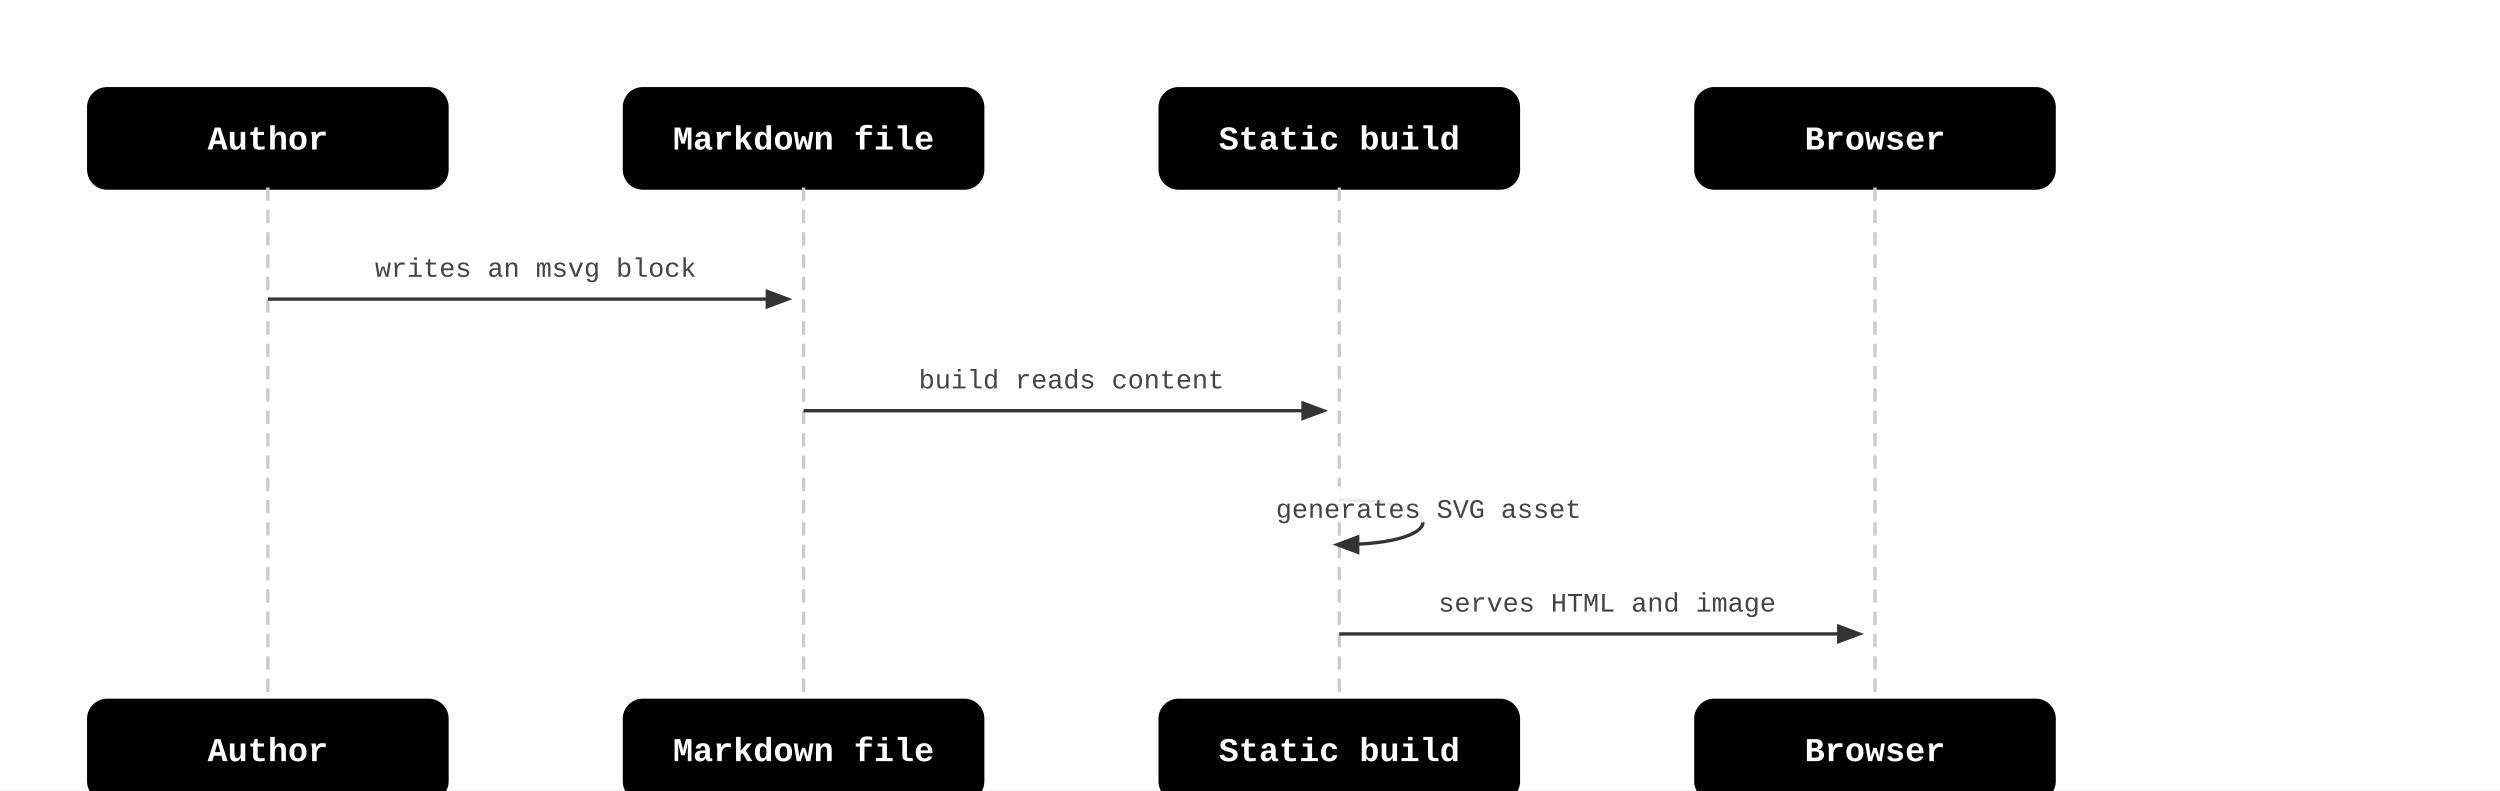
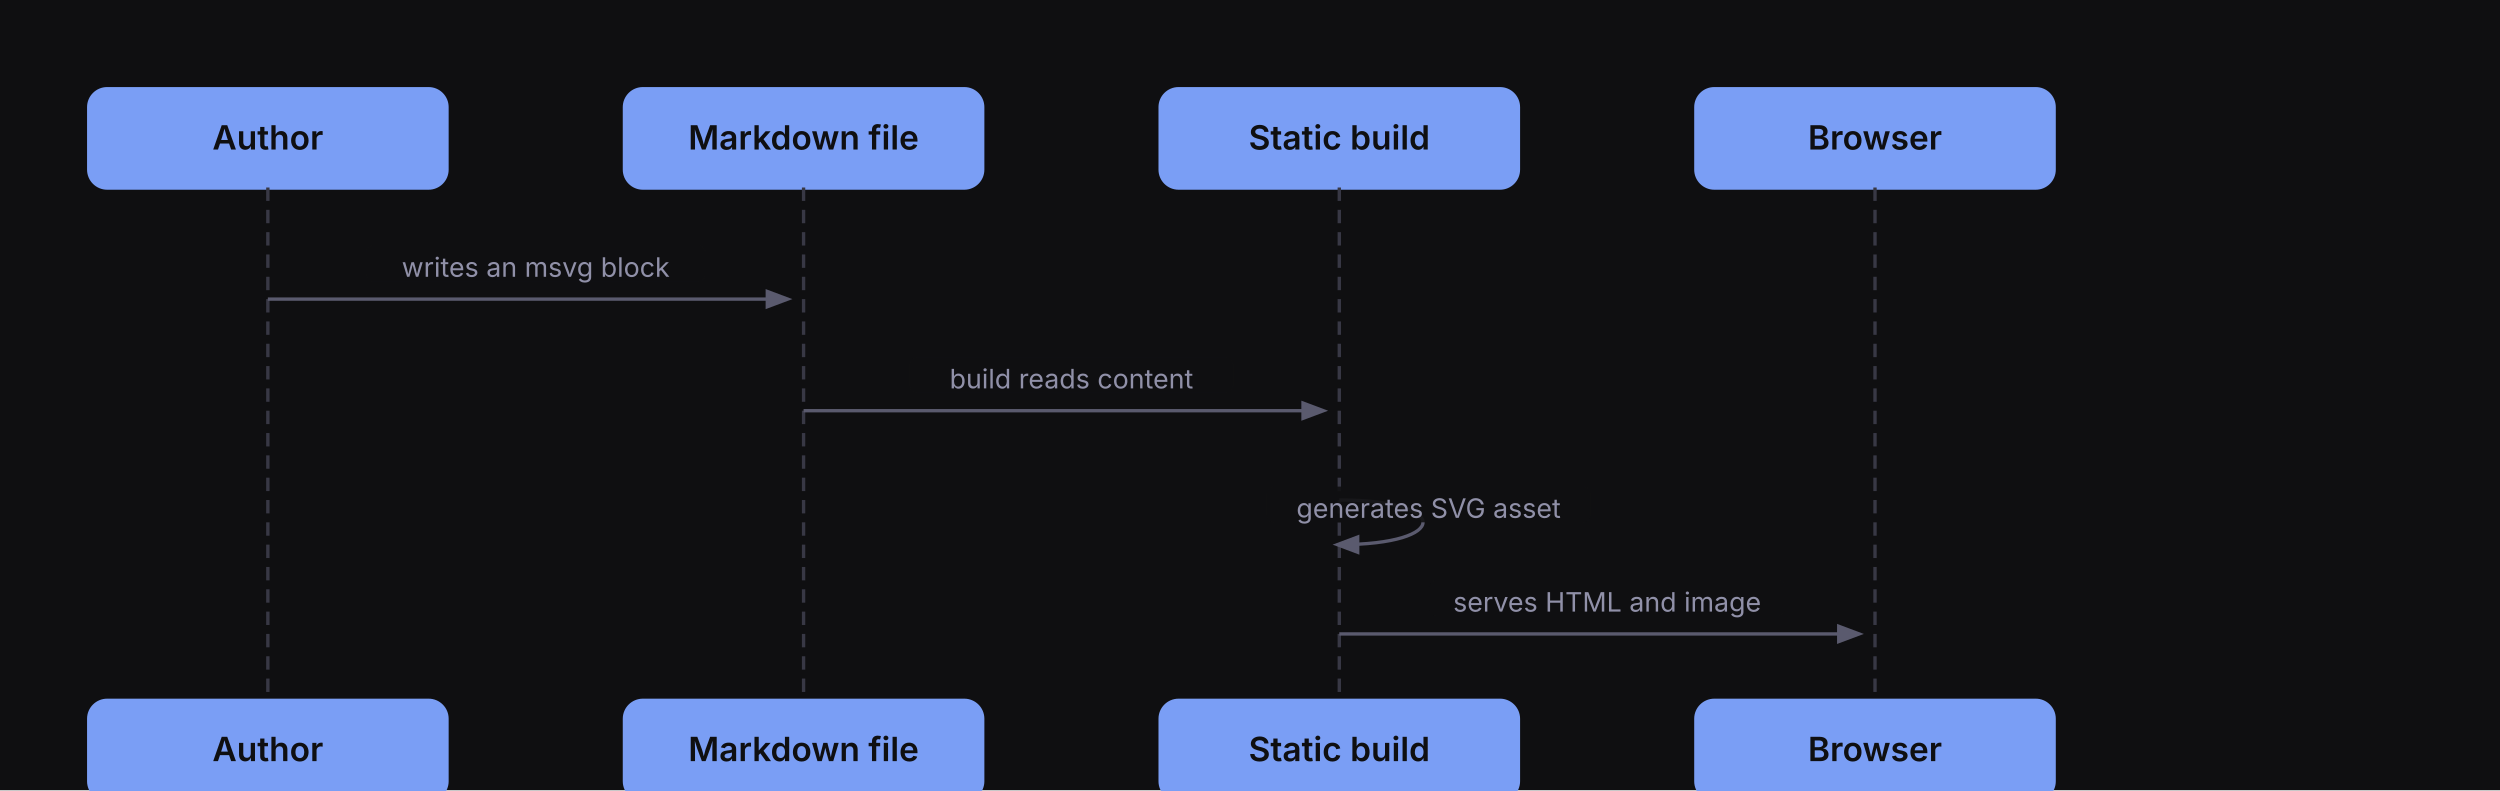
<svg xmlns="http://www.w3.org/2000/svg" viewBox="0 0 1120 354" width="1120" height="354" role="img" aria-labelledby="rendering-a-post-with-msvg-d-title rendering-a-post-with-msvg-d-desc">
-   <rect width="1120" height="354" fill="#ffffff" />
+   <rect width="1120" height="354" fill="#0f0f11" />
  <defs>
    <marker id="rendering-a-post-with-msvg-d-arrow" markerWidth="8" markerHeight="8" refX="6" refY="3" orient="auto">
-       <path d="M0,0 L0,6 L8,3 z" fill="#333333" />
+       <path d="M0,0 L0,6 L8,3 z" fill="#5a5a6e" />
    </marker>
  </defs>
-   <rect x="40" y="40" width="160" height="44" rx="8" ry="8" fill="#000000" stroke="#000000" stroke-width="2" />
-   <text x="120" y="67" text-anchor="middle" font-size="15" font-family="'Courier New', Courier, monospace" font-weight="600" fill="#ffffff">Author</text>
-   <rect x="280" y="40" width="160" height="44" rx="8" ry="8" fill="#000000" stroke="#000000" stroke-width="2" />
-   <text x="360" y="67" text-anchor="middle" font-size="15" font-family="'Courier New', Courier, monospace" font-weight="600" fill="#ffffff">Markdown file</text>
-   <rect x="520" y="40" width="160" height="44" rx="8" ry="8" fill="#000000" stroke="#000000" stroke-width="2" />
-   <text x="600" y="67" text-anchor="middle" font-size="15" font-family="'Courier New', Courier, monospace" font-weight="600" fill="#ffffff">Static build</text>
-   <rect x="760" y="40" width="160" height="44" rx="8" ry="8" fill="#000000" stroke="#000000" stroke-width="2" />
-   <text x="840" y="67" text-anchor="middle" font-size="15" font-family="'Courier New', Courier, monospace" font-weight="600" fill="#ffffff">Browser</text>
-   <line x1="120" y1="84" x2="120" y2="314" stroke="#cccccc" stroke-width="1.5" stroke-dasharray="6,4" />
-   <line x1="360" y1="84" x2="360" y2="314" stroke="#cccccc" stroke-width="1.5" stroke-dasharray="6,4" />
-   <line x1="600" y1="84" x2="600" y2="314" stroke="#cccccc" stroke-width="1.5" stroke-dasharray="6,4" />
-   <line x1="840" y1="84" x2="840" y2="314" stroke="#cccccc" stroke-width="1.5" stroke-dasharray="6,4" />
-   <path d="M 120 134 L 352 134" marker-end="url(#rendering-a-post-with-msvg-d-arrow)" fill="none" stroke="#333333" stroke-width="1.5" />
-   <rect x="164" y="110" width="152" height="16" rx="3" fill="#ffffff" opacity="0.9" />
-   <text x="240" y="124" text-anchor="middle" font-size="12" font-family="'Courier New', Courier, monospace" fill="#444444">writes an msvg block</text>
-   <path d="M 360 184 L 592 184" marker-end="url(#rendering-a-post-with-msvg-d-arrow)" fill="none" stroke="#333333" stroke-width="1.5" />
-   <rect x="407.6" y="160" width="144.8" height="16" rx="3" fill="#ffffff" opacity="0.9" />
-   <text x="480" y="174" text-anchor="middle" font-size="12" font-family="'Courier New', Courier, monospace" fill="#444444">build reads content</text>
-   <path d="M 600 224 C 650 224, 650 244, 600 244" marker-end="url(#rendering-a-post-with-msvg-d-arrow)" fill="none" stroke="#333333" stroke-width="1.5" />
-   <rect x="567.6" y="218" width="144.8" height="16" rx="3" fill="#ffffff" opacity="0.9" />
-   <text x="640" y="232" text-anchor="middle" font-size="12" font-family="'Courier New', Courier, monospace" fill="#444444">generates SVG asset</text>
-   <path d="M 600 284 L 832 284" marker-end="url(#rendering-a-post-with-msvg-d-arrow)" fill="none" stroke="#333333" stroke-width="1.5" />
-   <rect x="640.4" y="260" width="159.2" height="16" rx="3" fill="#ffffff" opacity="0.9" />
-   <text x="720" y="274" text-anchor="middle" font-size="12" font-family="'Courier New', Courier, monospace" fill="#444444">serves HTML and image</text>
-   <rect x="40" y="314" width="160" height="44" rx="8" ry="8" fill="#000000" stroke="#000000" stroke-width="2" />
-   <text x="120" y="341" text-anchor="middle" font-size="15" font-family="'Courier New', Courier, monospace" font-weight="600" fill="#ffffff">Author</text>
-   <rect x="280" y="314" width="160" height="44" rx="8" ry="8" fill="#000000" stroke="#000000" stroke-width="2" />
-   <text x="360" y="341" text-anchor="middle" font-size="15" font-family="'Courier New', Courier, monospace" font-weight="600" fill="#ffffff">Markdown file</text>
-   <rect x="520" y="314" width="160" height="44" rx="8" ry="8" fill="#000000" stroke="#000000" stroke-width="2" />
-   <text x="600" y="341" text-anchor="middle" font-size="15" font-family="'Courier New', Courier, monospace" font-weight="600" fill="#ffffff">Static build</text>
-   <rect x="760" y="314" width="160" height="44" rx="8" ry="8" fill="#000000" stroke="#000000" stroke-width="2" />
-   <text x="840" y="341" text-anchor="middle" font-size="15" font-family="'Courier New', Courier, monospace" font-weight="600" fill="#ffffff">Browser</text>
+   <rect x="40" y="40" width="160" height="44" rx="8" ry="8" fill="#7a9ef5" stroke="#7a9ef5" stroke-width="2" />
+   <text x="120" y="67" text-anchor="middle" font-size="15" font-family="system-ui, -apple-system, 'Segoe UI', sans-serif" font-weight="600" fill="#0f0f11">Author</text>
+   <rect x="280" y="40" width="160" height="44" rx="8" ry="8" fill="#7a9ef5" stroke="#7a9ef5" stroke-width="2" />
+   <text x="360" y="67" text-anchor="middle" font-size="15" font-family="system-ui, -apple-system, 'Segoe UI', sans-serif" font-weight="600" fill="#0f0f11">Markdown file</text>
+   <rect x="520" y="40" width="160" height="44" rx="8" ry="8" fill="#7a9ef5" stroke="#7a9ef5" stroke-width="2" />
+   <text x="600" y="67" text-anchor="middle" font-size="15" font-family="system-ui, -apple-system, 'Segoe UI', sans-serif" font-weight="600" fill="#0f0f11">Static build</text>
+   <rect x="760" y="40" width="160" height="44" rx="8" ry="8" fill="#7a9ef5" stroke="#7a9ef5" stroke-width="2" />
+   <text x="840" y="67" text-anchor="middle" font-size="15" font-family="system-ui, -apple-system, 'Segoe UI', sans-serif" font-weight="600" fill="#0f0f11">Browser</text>
+   <line x1="120" y1="84" x2="120" y2="314" stroke="#383845" stroke-width="1.5" stroke-dasharray="6,4" />
+   <line x1="360" y1="84" x2="360" y2="314" stroke="#383845" stroke-width="1.5" stroke-dasharray="6,4" />
+   <line x1="600" y1="84" x2="600" y2="314" stroke="#383845" stroke-width="1.5" stroke-dasharray="6,4" />
+   <line x1="840" y1="84" x2="840" y2="314" stroke="#383845" stroke-width="1.5" stroke-dasharray="6,4" />
+   <path d="M 120 134 L 352 134" marker-end="url(#rendering-a-post-with-msvg-d-arrow)" fill="none" stroke="#5a5a6e" stroke-width="1.5" />
+   <rect x="164" y="110" width="152" height="16" rx="3" fill="#0f0f11" opacity="0.9" />
+   <text x="240" y="124" text-anchor="middle" font-size="12" font-family="system-ui, -apple-system, 'Segoe UI', sans-serif" fill="#9090a8">writes an msvg block</text>
+   <path d="M 360 184 L 592 184" marker-end="url(#rendering-a-post-with-msvg-d-arrow)" fill="none" stroke="#5a5a6e" stroke-width="1.5" />
+   <rect x="407.6" y="160" width="144.8" height="16" rx="3" fill="#0f0f11" opacity="0.9" />
+   <text x="480" y="174" text-anchor="middle" font-size="12" font-family="system-ui, -apple-system, 'Segoe UI', sans-serif" fill="#9090a8">build reads content</text>
+   <path d="M 600 224 C 650 224, 650 244, 600 244" marker-end="url(#rendering-a-post-with-msvg-d-arrow)" fill="none" stroke="#5a5a6e" stroke-width="1.5" />
+   <rect x="567.6" y="218" width="144.8" height="16" rx="3" fill="#0f0f11" opacity="0.9" />
+   <text x="640" y="232" text-anchor="middle" font-size="12" font-family="system-ui, -apple-system, 'Segoe UI', sans-serif" fill="#9090a8">generates SVG asset</text>
+   <path d="M 600 284 L 832 284" marker-end="url(#rendering-a-post-with-msvg-d-arrow)" fill="none" stroke="#5a5a6e" stroke-width="1.5" />
+   <rect x="640.4" y="260" width="159.2" height="16" rx="3" fill="#0f0f11" opacity="0.9" />
+   <text x="720" y="274" text-anchor="middle" font-size="12" font-family="system-ui, -apple-system, 'Segoe UI', sans-serif" fill="#9090a8">serves HTML and image</text>
+   <rect x="40" y="314" width="160" height="44" rx="8" ry="8" fill="#7a9ef5" stroke="#7a9ef5" stroke-width="2" />
+   <text x="120" y="341" text-anchor="middle" font-size="15" font-family="system-ui, -apple-system, 'Segoe UI', sans-serif" font-weight="600" fill="#0f0f11">Author</text>
+   <rect x="280" y="314" width="160" height="44" rx="8" ry="8" fill="#7a9ef5" stroke="#7a9ef5" stroke-width="2" />
+   <text x="360" y="341" text-anchor="middle" font-size="15" font-family="system-ui, -apple-system, 'Segoe UI', sans-serif" font-weight="600" fill="#0f0f11">Markdown file</text>
+   <rect x="520" y="314" width="160" height="44" rx="8" ry="8" fill="#7a9ef5" stroke="#7a9ef5" stroke-width="2" />
+   <text x="600" y="341" text-anchor="middle" font-size="15" font-family="system-ui, -apple-system, 'Segoe UI', sans-serif" font-weight="600" fill="#0f0f11">Static build</text>
+   <rect x="760" y="314" width="160" height="44" rx="8" ry="8" fill="#7a9ef5" stroke="#7a9ef5" stroke-width="2" />
+   <text x="840" y="341" text-anchor="middle" font-size="15" font-family="system-ui, -apple-system, 'Segoe UI', sans-serif" font-weight="600" fill="#0f0f11">Browser</text>
</svg>
